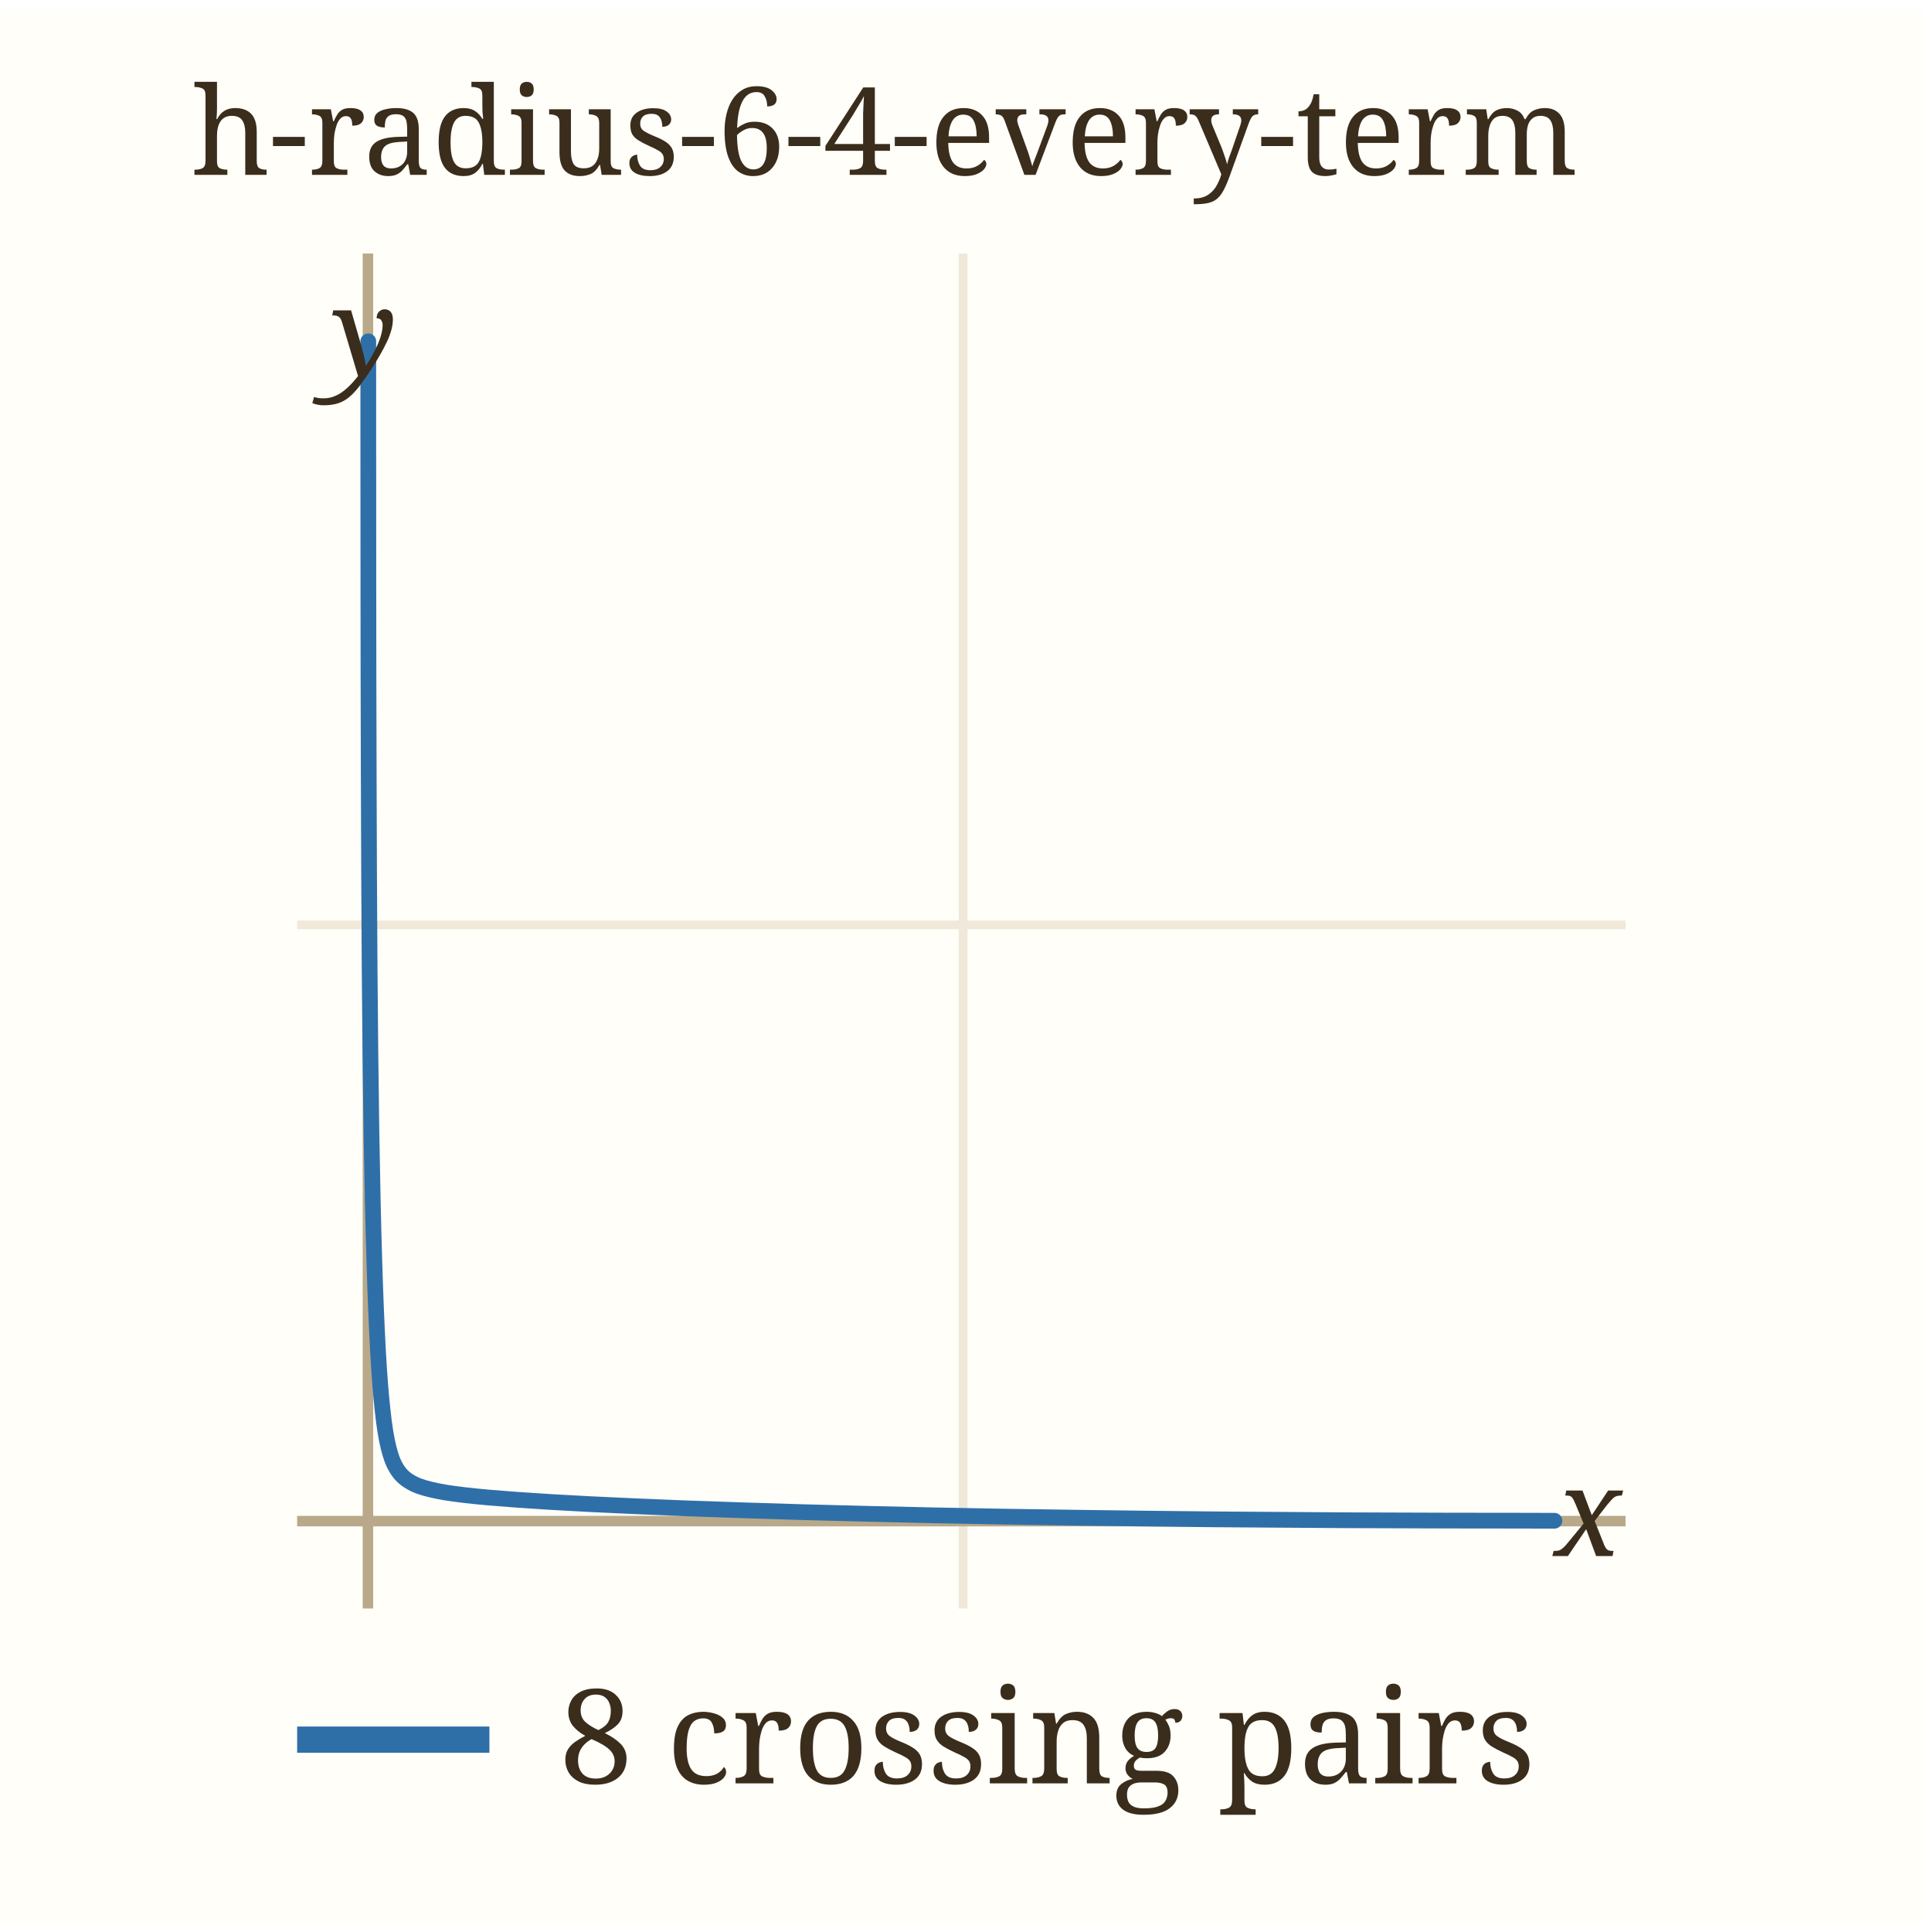
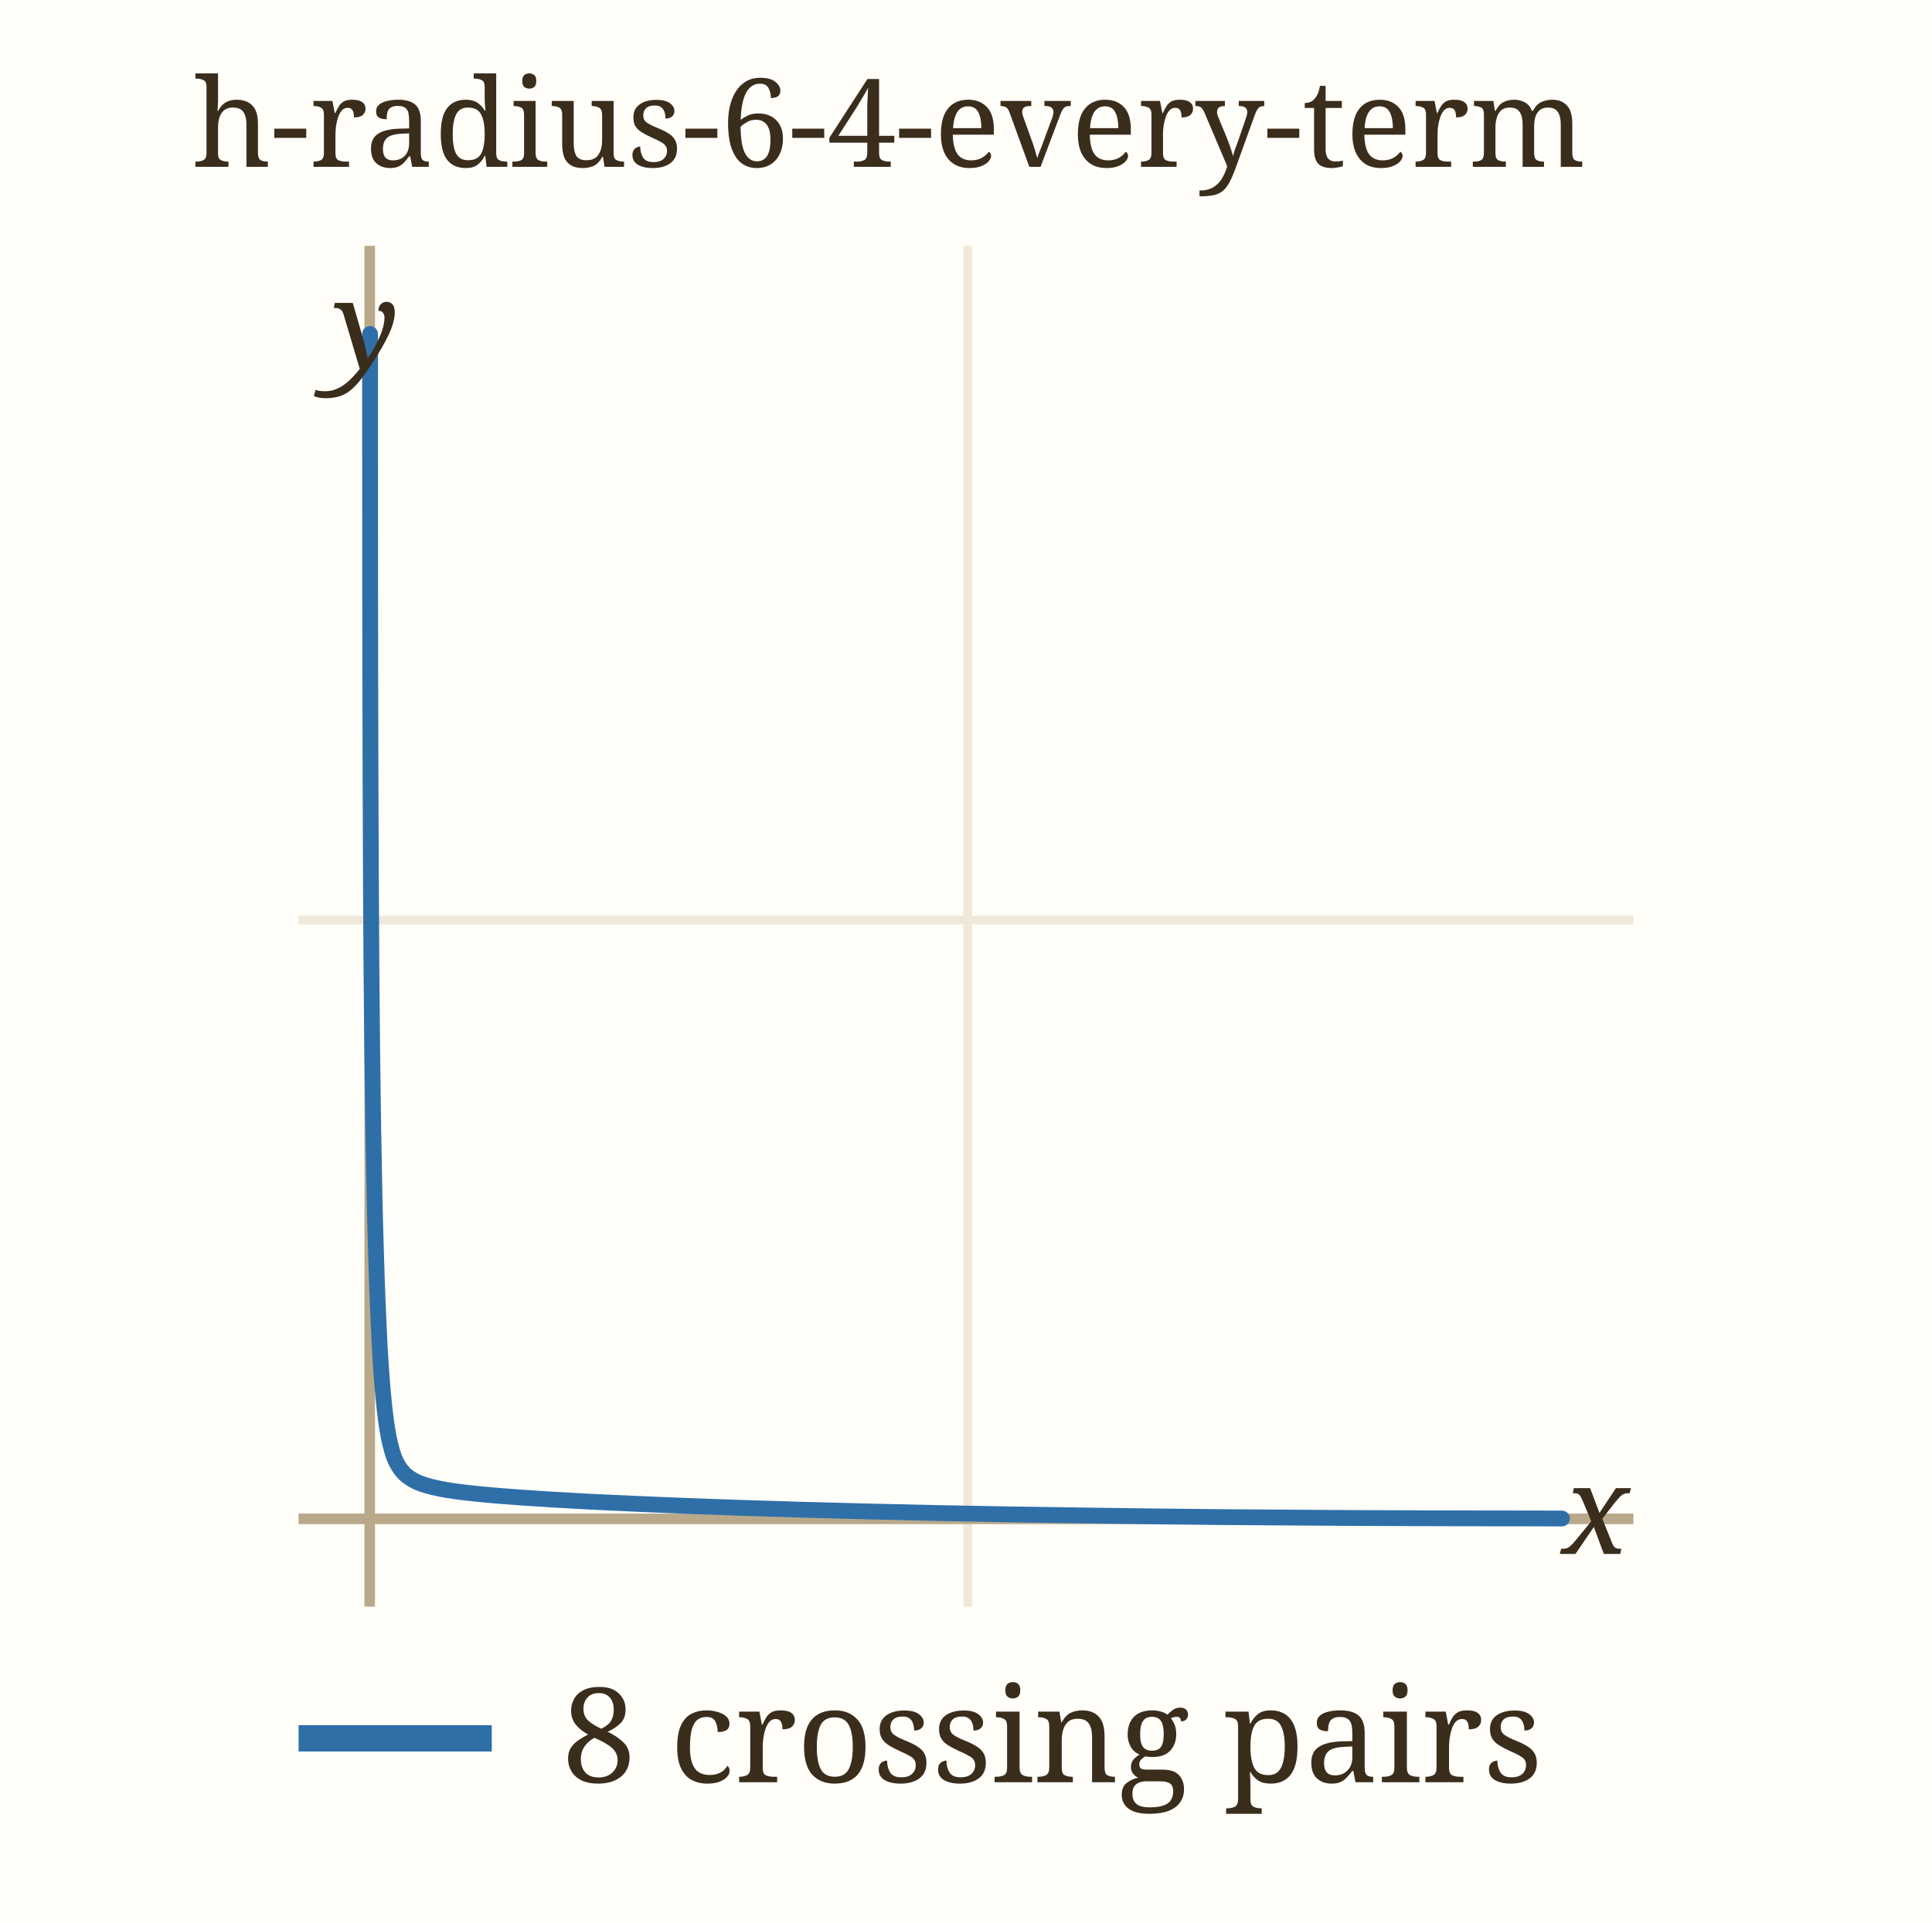
- <svg xmlns="http://www.w3.org/2000/svg" viewBox="0 0 220 219" width="219" height="220" role="img" aria-label="h-radius-6-4-every-term" data-panel="h-radius-6-4-every-term">
+ <svg xmlns="http://www.w3.org/2000/svg" viewBox="0 0 220 219" width="220" height="219" role="img" aria-label="h-radius-6-4-every-term" data-panel="h-radius-6-4-every-term">
  <rect x="0" y="0" width="220" height="219" fill="#fffef9" />
  <clipPath id="clip-h-radius-6-4-every-term">
    <rect x="34" y="28" width="152" height="155" />
  </clipPath>
  <g clip-path="url(#clip-h-radius-6-4-every-term)">
    <line x1="42.1" x2="42.1" y1="28" y2="183" stroke="#b9a98a" stroke-width="1.2" />
    <line x1="110.2" x2="110.2" y1="28" y2="183" stroke="#f0e8d8" stroke-width="1" />
    <text x="110.2" y="197.0" font-family="ui-monospace, Menlo, monospace" font-size="11" fill="#9c8a6a" text-anchor="middle">0.5</text>
    <line x1="34" x2="186" y1="173.0" y2="173.0" stroke="#b9a98a" stroke-width="1.2" />
    <line x1="34" x2="186" y1="104.8" y2="104.8" stroke="#f0e8d8" stroke-width="1" />
    <text x="28.0" y="108.8" font-family="ui-monospace, Menlo, monospace" font-size="11" fill="#9c8a6a" text-anchor="end">0.5</text>
    <path d="M177.86,172.96 C177.18,172.96 175.81,172.96 173.76,172.95 C171.72,172.95 168.91,172.95 165.57,172.94 C162.24,172.93 158.15,172.92 153.76,172.90 C149.36,172.87 144.32,172.84 139.23,172.80 C134.13,172.75 128.57,172.69 123.20,172.61 C117.82,172.54 112.21,172.45 106.95,172.34 C101.70,172.23 96.45,172.10 91.67,171.97 C86.90,171.83 82.34,171.68 78.28,171.53 C74.23,171.37 70.55,171.21 67.35,171.05 C64.14,170.89 61.41,170.72 59.05,170.55 C56.69,170.38 54.82,170.22 53.20,170.03 C51.58,169.84 50.38,169.66 49.33,169.40 C48.28,169.15 47.56,168.90 46.91,168.50 C46.25,168.11 45.82,167.69 45.41,167.04 C45.00,166.38 44.72,165.66 44.45,164.54 C44.18,163.43 43.98,162.18 43.78,160.35 C43.58,158.52 43.41,156.41 43.25,153.55 C43.10,150.68 42.95,147.34 42.83,143.15 C42.70,138.96 42.59,134.05 42.50,128.42 C42.41,122.80 42.34,116.23 42.29,109.42 C42.24,102.60 42.21,94.81 42.19,87.53 C42.16,80.25 42.16,72.33 42.15,65.75 C42.14,59.16 42.14,52.63 42.14,48.01 C42.14,43.40 42.14,39.71 42.14,38.04 C42.14,36.38 42.14,36.38 42.14,38.04 C42.14,39.71 42.14,43.40 42.14,48.01 C42.14,52.63 42.14,59.16 42.15,65.75 C42.16,72.33 42.16,80.25 42.19,87.53 C42.21,94.81 42.24,102.60 42.29,109.42 C42.34,116.23 42.41,122.80 42.50,128.42 C42.59,134.05 42.70,138.96 42.83,143.15 C42.95,147.34 43.10,150.68 43.25,153.55 C43.41,156.41 43.58,158.52 43.78,160.35 C43.98,162.18 44.18,163.43 44.45,164.54 C44.72,165.66 45.00,166.38 45.41,167.04 C45.82,167.69 46.25,168.11 46.91,168.50 C47.56,168.90 48.28,169.15 49.33,169.40 C50.38,169.66 51.58,169.84 53.20,170.03 C54.82,170.22 56.69,170.38 59.05,170.55 C61.41,170.72 64.14,170.89 67.35,171.05 C70.55,171.21 74.23,171.37 78.28,171.53 C82.34,171.68 86.90,171.83 91.67,171.97 C96.45,172.10 101.70,172.23 106.95,172.34 C112.21,172.45 117.82,172.54 123.20,172.61 C128.57,172.69 134.13,172.75 139.23,172.80 C144.32,172.84 149.36,172.87 153.76,172.90 C158.15,172.92 162.24,172.93 165.57,172.94 C168.91,172.95 171.72,172.95 173.76,172.95 C175.81,172.96 177.18,172.96 177.86,172.96 C178.54,172.96 178.54,172.96 177.86,172.96 C177.18,172.96 175.81,172.96 173.76,172.95 C171.72,172.95 168.91,172.95 165.57,172.94 C162.24,172.93 158.15,172.92 153.76,172.90 C149.36,172.87 144.32,172.84 139.23,172.80 C134.13,172.75 128.57,172.69 123.20,172.61 C117.82,172.54 112.21,172.45 106.95,172.34 C101.70,172.23 96.45,172.10 91.67,171.97 C86.90,171.83 82.34,171.68 78.28,171.53 C74.23,171.37 70.55,171.21 67.35,171.05 C64.14,170.89 61.41,170.72 59.05,170.55 C56.69,170.38 54.82,170.22 53.20,170.03 C51.58,169.84 50.38,169.66 49.33,169.40 C48.28,169.15 47.56,168.90 46.91,168.50 C46.25,168.11 45.82,167.69 45.41,167.04 C45.00,166.38 44.72,165.66 44.45,164.54 C44.18,163.43 43.98,162.18 43.78,160.35 C43.58,158.52 43.41,156.41 43.25,153.55 C43.10,150.68 42.95,147.34 42.83,143.15 C42.70,138.96 42.59,134.05 42.50,128.42 C42.41,122.80 42.34,116.23 42.29,109.42 C42.24,102.60 42.21,94.81 42.19,87.53 C42.16,80.25 42.16,72.33 42.15,65.75 C42.14,59.16 42.14,52.63 42.14,48.01 C42.14,43.40 42.14,39.71 42.14,38.04 C42.14,36.38 42.14,36.38 42.14,38.04 C42.14,39.71 42.14,43.40 42.14,48.01 C42.14,52.63 42.14,59.16 42.15,65.75 C42.16,72.33 42.16,80.25 42.19,87.53 C42.21,94.81 42.24,102.60 42.29,109.42 C42.34,116.23 42.41,122.80 42.50,128.42 C42.59,134.05 42.70,138.96 42.83,143.15 C42.95,147.34 43.10,150.68 43.25,153.55 C43.41,156.41 43.58,158.52 43.78,160.35 C43.98,162.18 44.18,163.43 44.45,164.54 C44.72,165.66 45.00,166.38 45.41,167.04 C45.82,167.69 46.25,168.11 46.91,168.50 C47.56,168.90 48.28,169.15 49.33,169.40 C50.38,169.66 51.58,169.84 53.20,170.03 C54.82,170.22 56.69,170.38 59.05,170.55 C61.41,170.72 64.14,170.89 67.35,171.05 C70.55,171.21 74.23,171.37 78.28,171.53 C82.34,171.68 86.90,171.83 91.67,171.97 C96.45,172.10 101.70,172.23 106.95,172.34 C112.21,172.45 117.82,172.54 123.20,172.61 C128.57,172.69 134.13,172.75 139.23,172.80 C144.32,172.84 149.36,172.87 153.76,172.90 C158.15,172.92 162.24,172.93 165.57,172.94 C168.91,172.95 171.72,172.95 173.76,172.95 C175.81,172.96 177.18,172.96 177.86,172.96" fill="none" stroke="#2f6fa8" stroke-width="1.8" stroke-linecap="round" data-path="h-radius-6-4-every-term" />
  </g>
  <text x="177.9" y="177.0" font-family="Georgia, serif" font-size="14" font-style="italic" fill="#3b2d1c">x</text>
  <text x="38.0" y="42.0" font-family="Georgia, serif" font-size="14" font-style="italic" fill="#3b2d1c">y</text>
  <text x="22" y="19" font-family="Georgia, serif" font-size="14" fill="#3b2d1c">h-radius-6-4-every-term</text>
  <line x1="34" x2="56" y1="198" y2="198" stroke="#2f6fa8" stroke-width="3" />
  <text x="64" y="203" font-family="Georgia, serif" font-size="15" fill="#3b2d1c">8 crossing pairs</text>
</svg>
